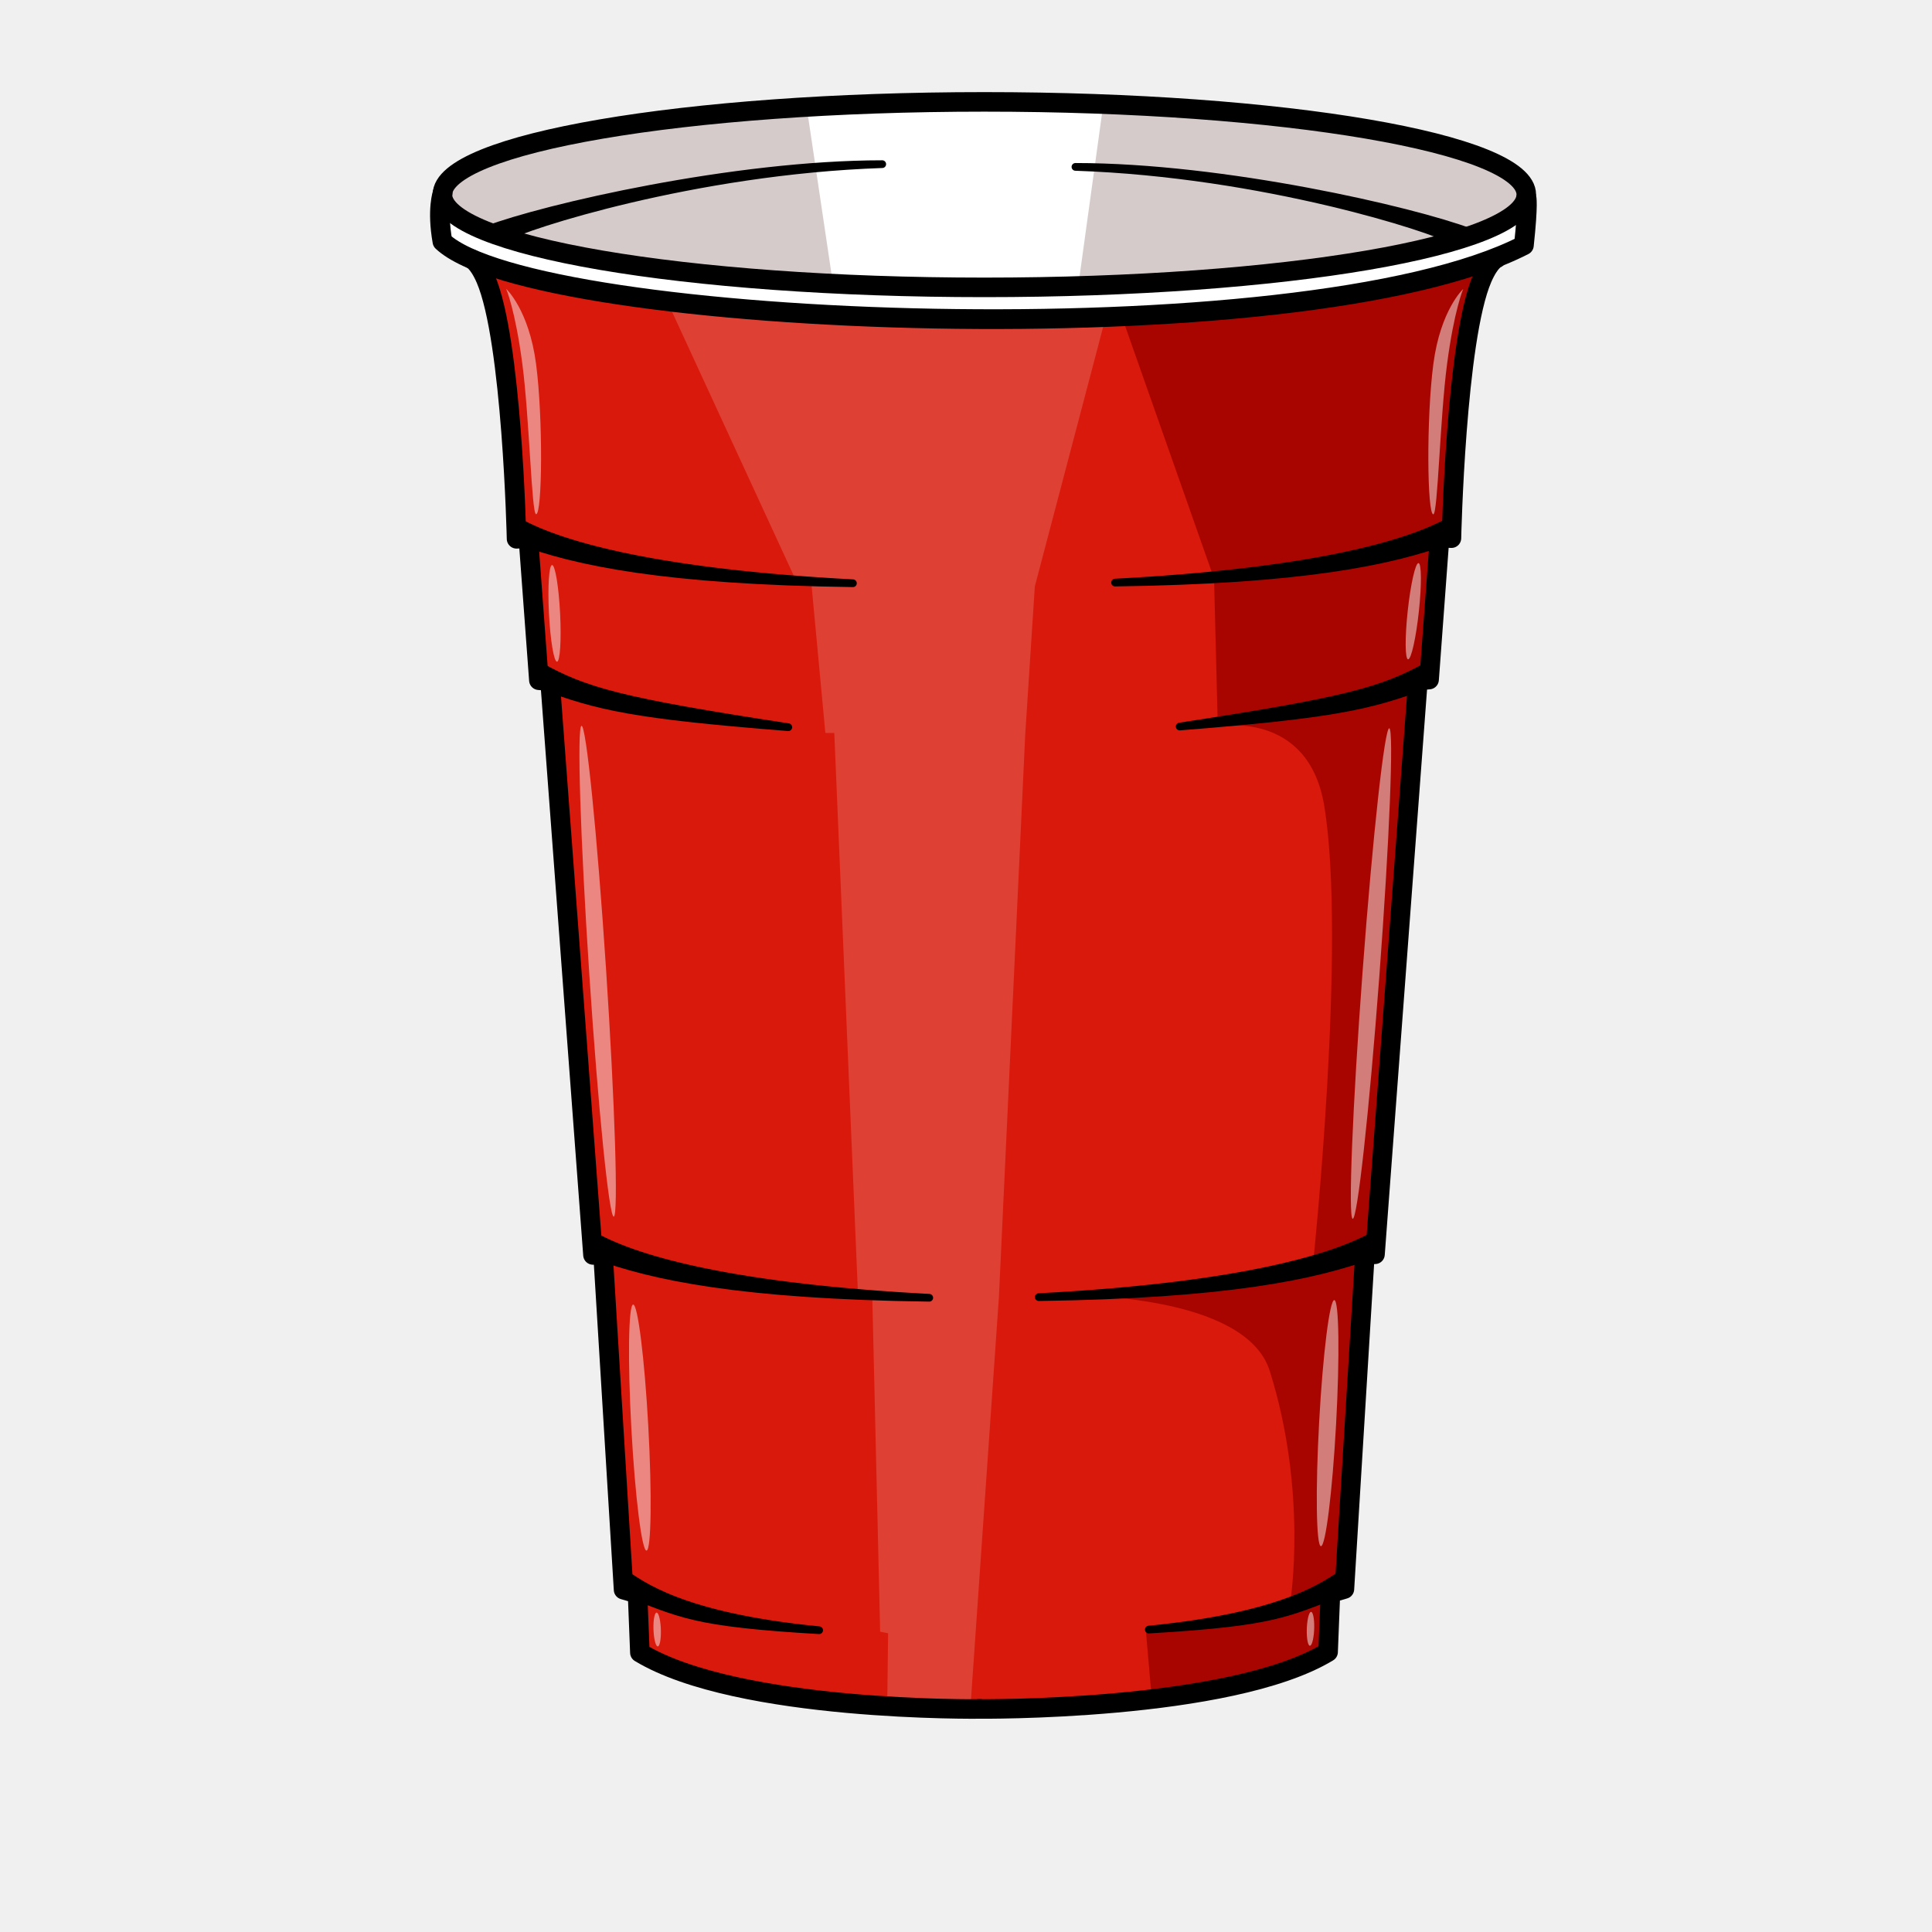
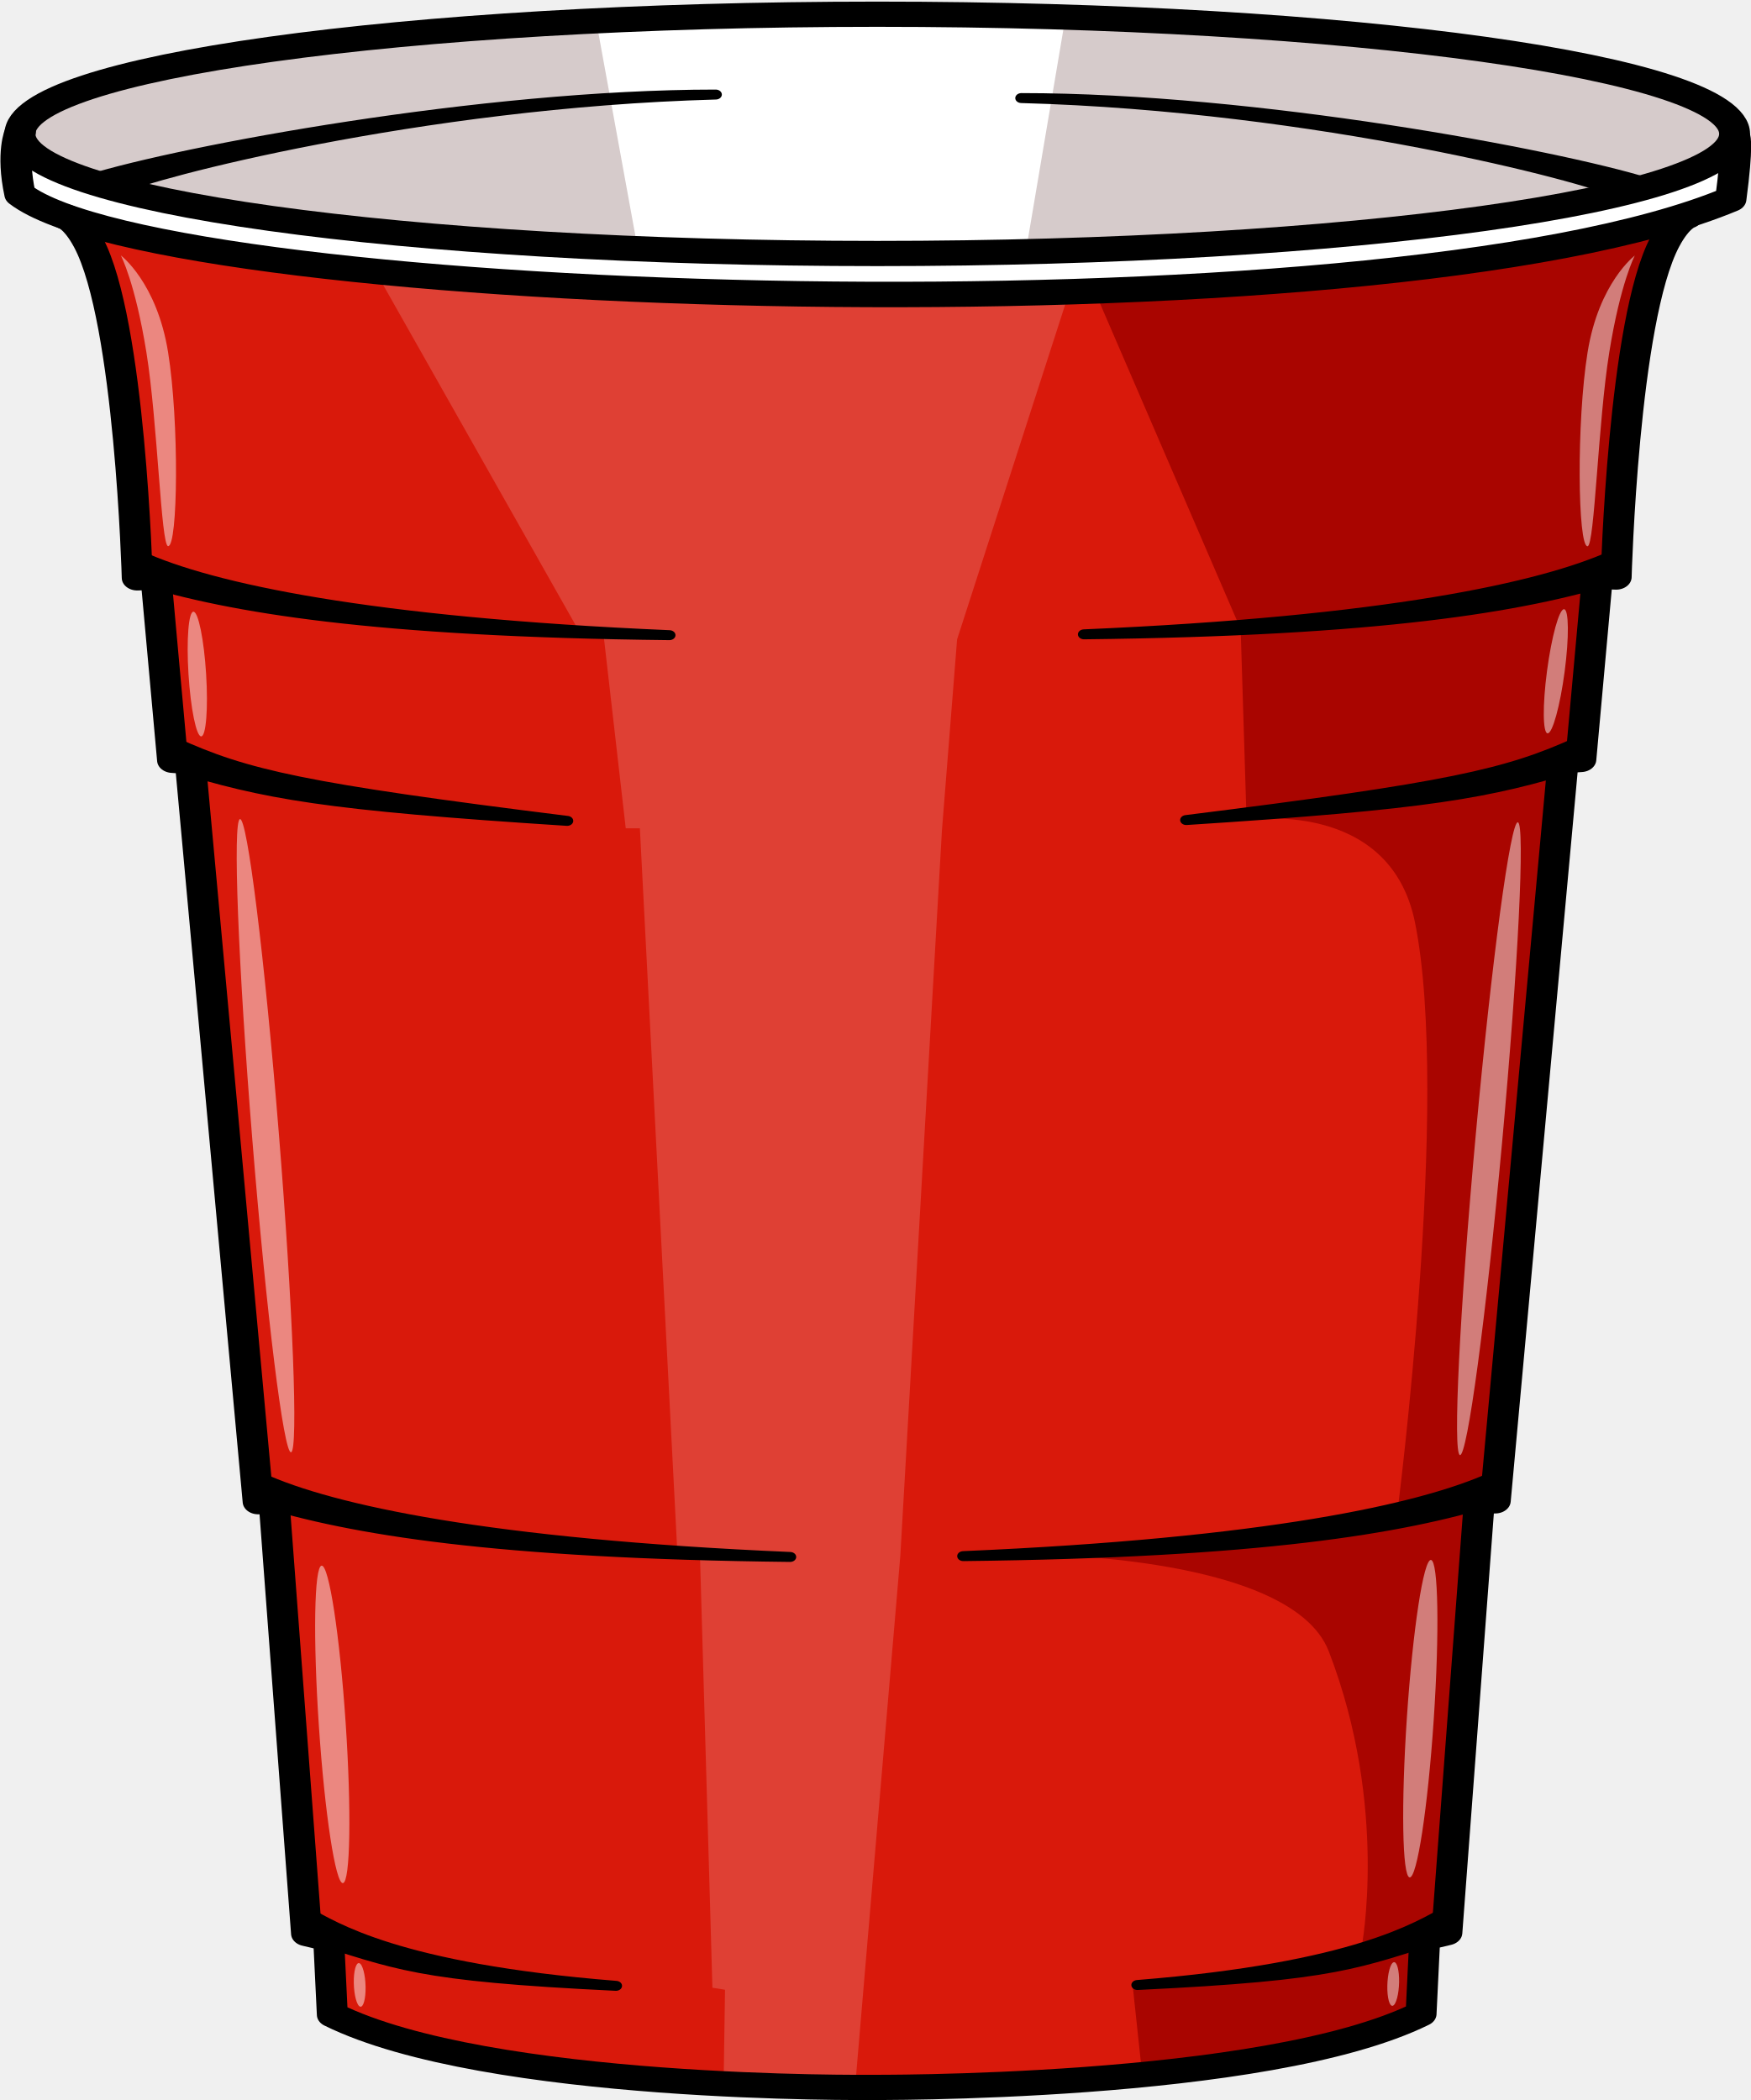
- <svg xmlns="http://www.w3.org/2000/svg" xmlns:ns1="http://vectornator.io" style="fill-rule:evenodd;clip-rule:evenodd;stroke-linecap:round;stroke-linejoin:round;" xml:space="preserve" version="1.1" viewBox="0 0 1024 1024" height="300" width="300">
-   <defs />
-   <g id="Layer 2" ns1:layerName="Layer 2">
-     <path d="M252.072+139.081C273.294+183.111+272.84+280.992+272.84+280.992L279.601+285.624L283.451+353.013L290.912+362.399L312.395+657.798L319.151+667.69L329.043+839.48L337.488+844.788L338.453+875.43C338.453+875.43+383.739+901.29+521.289+904.259C678.6+907.654+703.6+873.452+703.6+873.452L702.354+847.703L712.321+838.151L721.873+670.784L729.281+661.395L750.477+367.79L757.542+357.584L763.037+291.248L768.533+279.865C768.533+279.865+770.495+177.025+790.6+133.35C790.6+133.35+728.999+174.562+517.137+170.34C306.644+166.145+252.072+139.081+252.072+139.081Z" opacity="1" fill="#d9190b" />
-     <path d="M820.938+479.871" opacity="1" fill="#d9190b" />
+ <svg xmlns="http://www.w3.org/2000/svg" xmlns:ns1="http://vectornator.io" style="clip-rule:evenodd;fill-rule:evenodd;stroke-linecap:round;stroke-linejoin:round" xml:space="preserve" version="1.1" viewBox="0 0 3413.333 4096" height="1200" width="1000" id="svg78">
+   <defs id="defs4" />
+   <g id="Layer 2" ns1:layerName="Layer 2" transform="matrix(5.820167,0,0,4.747307,-1325.869,-228.6217)">
+     <path d="m 252.072,139.081 c 21.222,44.03 20.768,141.911 20.768,141.911 l 6.761,4.632 3.85,67.389 7.461,9.386 21.483,295.399 6.756,9.892 9.892,171.79 8.445,5.308 0.965,30.642 c 0,0 45.286,25.86 182.836,28.829 C 678.6,907.654 703.6,873.452 703.6,873.452 l -1.246,-25.749 9.967,-9.552 9.552,-167.367 7.408,-9.389 21.196,-293.605 7.065,-10.206 5.495,-66.336 5.496,-11.383 c 0,0 1.962,-102.84 22.067,-146.515 0,0 -61.601,41.212 -273.463,36.99 -210.493,-4.195 -265.065,-31.259 -265.065,-31.259 z" id="path6" style="opacity:1;fill:#d9190b" />
+     <path d="M 820.938,479.871" id="path8" style="opacity:1;fill:#d9190b" />
  </g>
-   <g id="Layer 3" ns1:layerName="Layer 3">
-     <path d="M595.865+171.438L643.479+306.663L645.456+385.067C645.456+385.067+693.414+375.835+701.877+427.126C713.863+499.773+695.978+669.478+695.978+669.478C642.59+687.95+567.296+686.626+567.296+686.626C567.296+686.626+660.037+685.413+673+726.622C693.166+790.727+683.952+848.515+683.952+848.515C664.166+860.327+607.361+864.632+607.361+864.632L610.371+899.239C610.371+899.239+685.008+896.565+702.045+875.179C706.854+869.143+704.07+849.655+704.07+849.655C704.07+849.655+716.073+831.045+713.35+837.127C710.627+843.209+722.63+668.462+722.63+668.462L729.59+661.27L750.224+363.375L758.831+355.375L762.979+284.067L769.12+277.746C769.12+277.746+773.41+170.526+788.227+140.489" opacity="1" fill="#a90500" />
+   <g id="Layer 3" ns1:layerName="Layer 3" transform="matrix(5.820167,0,0,4.747307,-1325.869,-228.6217)">
+     <path d="m 595.865,171.438 47.614,135.225 1.977,78.404 c 0,0 47.958,-9.232 56.421,42.059 11.986,72.647 -5.899,242.352 -5.899,242.352 -53.388,18.472 -128.682,17.148 -128.682,17.148 0,0 92.741,-1.213 105.704,39.996 20.166,64.105 10.952,121.893 10.952,121.893 -19.786,11.812 -76.591,16.117 -76.591,16.117 l 3.01,34.607 c 0,0 74.637,-2.674 91.674,-24.06 4.809,-6.036 2.025,-25.524 2.025,-25.524 0,0 12.003,-18.61 9.28,-12.528 -2.723,6.082 9.28,-168.665 9.28,-168.665 l 6.96,-7.192 20.634,-297.895 8.607,-8 4.148,-71.308 6.141,-6.321 c 0,0 4.29,-107.22 19.107,-137.257" id="path11" style="opacity:1;fill:#a90500" />
  </g>
-   <g id="Layer 4" ns1:layerName="Layer 4">
-     <path d="M334.642+757.276C332.668+721.26+333.076+691.777+335.552+691.424C338.029+691.071+341.637+719.98+343.611+755.996C345.585+792.011+345.178+821.494+342.701+821.848C340.224+822.201+336.617+793.291+334.642+757.276Z" opacity="0.477" fill="#ffffff" />
-     <path d="M708.147+754.934C710.121+718.918+709.714+689.435+707.237+689.082C704.76+688.729+701.153+717.639+699.178+753.654C697.204+789.67+697.612+819.152+700.088+819.506C702.565+819.859+706.173+790.949+708.147+754.934Z" opacity="0.477" fill="#ffffff" />
-     <path d="M312.332+516.213C307.597+444.377+305.743+385.493+308.191+384.692C310.639+383.892+316.461+441.478+321.196+513.314C325.93+585.151+327.784+644.035+325.337+644.836C322.889+645.636+317.067+588.05+312.332+516.213Z" opacity="0.477" fill="#ffffff" />
-     <path d="M731.07+517.487C736.437+445.695+738.81+386.829+736.369+386.007C733.929+385.185+727.599+442.718+722.232+514.51C716.865+586.302+714.493+645.167+716.933+645.989C719.374+646.812+725.703+589.279+731.07+517.487Z" opacity="0.477" fill="#ffffff" />
-     <path d="M290.956+325.061C290.241+310.914+290.984+299.46+292.616+299.478C294.248+299.496+296.151+310.98+296.866+325.127C297.582+339.274+296.838+350.728+295.206+350.71C293.574+350.692+291.671+339.209+290.956+325.061Z" opacity="0.477" fill="#ffffff" />
-     <path d="M752.023+324.091C753.542+310.007+753.451+298.529+751.82+298.454C750.19+298.38+747.637+309.736+746.118+323.82C744.599+337.904+744.69+349.381+746.32+349.456C747.951+349.531+750.504+338.174+752.023+324.091Z" opacity="0.477" fill="#ffffff" />
-     <path d="M346.343+862.934C346.266+858+347.086+854.333+348.176+854.743C349.266+855.154+350.212+859.486+350.289+864.419C350.366+869.353+349.546+873.02+348.456+872.61C347.366+872.2+346.42+867.868+346.343+862.934Z" opacity="0.477" fill="#ffffff" />
-     <path d="M696.561+862.562C696.638+857.628+695.818+853.961+694.728+854.371C693.639+854.781+692.693+859.113+692.615+864.047C692.538+868.981+693.359+872.648+694.448+872.238C695.538+871.827+696.484+867.495+696.561+862.562Z" opacity="0.477" fill="#ffffff" />
-     <path d="M276.853+192.883C280.618+221.554+281.765+272.354+284.124+272.543C287.425+272.807+287.886+221.549+284.121+192.878C280.356+164.207+268.292+153.103+268.292+153.103C268.292+153.103+273.088+164.211+276.853+192.883Z" opacity="0.477" fill="#ffffff" />
-     <path d="M766.974+192.934C763.209+221.606+762.063+272.406+759.703+272.595C756.402+272.859+755.941+221.601+759.706+192.93C763.471+164.259+775.535+153.154+775.535+153.154C775.535+153.154+770.739+164.263+766.974+192.934Z" opacity="0.477" fill="#ffffff" />
-     <path d="M354.226+160.973L422.118+308.186L430.012+308.863L437.455+388.48L442.191+388.48L454.747+686.035L462.321+687.052L466.497+864.828L470.717+865.672L470.295+899.853L514.364+904.708L529.45+687.359L543.39+389.376L548.472+310.854L585.654+169.625L354.226+160.973Z" opacity="0.171" fill="#ffffff" />
+   <g id="Layer 4" ns1:layerName="Layer 4" transform="matrix(5.820167,0,0,4.747307,-1325.869,-228.6217)">
+     <path d="m 334.642,757.276 c -1.974,-36.016 -1.566,-65.499 0.91,-65.852 2.477,-0.353 6.085,28.556 8.059,64.572 1.974,36.015 1.567,65.498 -0.91,65.852 -2.477,0.353 -6.084,-28.557 -8.059,-64.572 z" id="path14" style="opacity:0.477;fill:#ffffff" />
+     <path d="m 708.147,754.934 c 1.974,-36.016 1.567,-65.499 -0.91,-65.852 -2.477,-0.353 -6.084,28.557 -8.059,64.572 -1.974,36.016 -1.566,65.498 0.91,65.852 2.477,0.353 6.085,-28.557 8.059,-64.572 z" id="path16" style="opacity:0.477;fill:#ffffff" />
+     <path d="m 312.332,516.213 c -4.735,-71.836 -6.589,-130.72 -4.141,-131.521 2.448,-0.8 8.27,56.786 13.005,128.622 4.734,71.837 6.588,130.721 4.141,131.522 -2.448,0.8 -8.27,-56.786 -13.005,-128.623 z" id="path18" style="opacity:0.477;fill:#ffffff" />
+     <path d="m 731.07,517.487 c 5.367,-71.792 7.74,-130.658 5.299,-131.48 -2.44,-0.822 -8.77,56.711 -14.137,128.503 -5.367,71.792 -7.739,130.657 -5.299,131.479 2.441,0.823 8.77,-56.71 14.137,-128.502 z" id="path20" style="opacity:0.477;fill:#ffffff" />
+     <path d="m 290.956,325.061 c -0.715,-14.147 0.028,-25.601 1.66,-25.583 1.632,0.018 3.535,11.502 4.25,25.649 0.716,14.147 -0.028,25.601 -1.66,25.583 -1.632,-0.018 -3.535,-11.501 -4.25,-25.649 z" id="path22" style="opacity:0.477;fill:#ffffff" />
+     <path d="m 752.023,324.091 c 1.519,-14.084 1.428,-25.562 -0.203,-25.637 -1.63,-0.074 -4.183,11.282 -5.702,25.366 -1.519,14.084 -1.428,25.561 0.202,25.636 1.631,0.075 4.184,-11.282 5.703,-25.365 z" id="path24" style="opacity:0.477;fill:#ffffff" />
+     <path d="m 346.343,862.934 c -0.077,-4.934 0.743,-8.601 1.833,-8.191 1.09,0.411 2.036,4.743 2.113,9.676 0.077,4.934 -0.743,8.601 -1.833,8.191 -1.09,-0.41 -2.036,-4.742 -2.113,-9.676 z" id="path26" style="opacity:0.477;fill:#ffffff" />
+     <path d="m 696.561,862.562 c 0.077,-4.934 -0.743,-8.601 -1.833,-8.191 -1.089,0.41 -2.035,4.742 -2.113,9.676 -0.077,4.934 0.744,8.601 1.833,8.191 1.09,-0.411 2.036,-4.743 2.113,-9.676 z" id="path28" style="opacity:0.477;fill:#ffffff" />
+     <path d="m 276.853,192.883 c 3.765,28.671 4.912,79.471 7.271,79.66 3.301,0.264 3.762,-50.994 -0.003,-79.665 -3.765,-28.671 -15.829,-39.775 -15.829,-39.775 0,0 4.796,11.108 8.561,39.78 z" id="path30" style="opacity:0.477;fill:#ffffff" />
+     <path d="m 766.974,192.934 c -3.765,28.672 -4.911,79.472 -7.271,79.661 -3.301,0.264 -3.762,-50.994 0.003,-79.665 3.765,-28.671 15.829,-39.776 15.829,-39.776 0,0 -4.796,11.109 -8.561,39.78 z" id="path32" style="opacity:0.477;fill:#ffffff" />
+     <path d="m 354.226,160.973 67.892,147.213 7.894,0.677 7.443,79.617 h 4.736 l 12.556,297.555 7.574,1.017 4.176,177.776 4.22,0.844 -0.422,34.181 44.069,4.855 15.086,-217.349 13.94,-297.983 5.082,-78.522 37.182,-141.229 z" id="path34" style="opacity:0.171;fill:#ffffff" />
  </g>
-   <g id="Layer 5" ns1:layerName="Layer 5">
-     <path d="M234.237+128.907L235.272+108.736C235.272+108.736+260.614+150.112+529.554+150.629C770.611+151.092+809.356+110.288+809.356+110.288L808.839+126.321C808.839+126.321+745.747+175.055+532.658+171.834C293.197+168.213+234.237+128.907+234.237+128.907Z" opacity="1" fill="#ffffff" />
+   <g id="Layer 5" ns1:layerName="Layer 5" transform="matrix(5.820167,0,0,4.747307,-1325.869,-228.6217)">
+     <path d="m 234.237,128.907 1.035,-20.171 c 0,0 25.342,41.376 294.282,41.893 241.057,0.463 279.802,-40.341 279.802,-40.341 l -0.517,16.033 c 0,0 -63.092,48.734 -276.181,45.513 -239.461,-3.621 -298.421,-42.927 -298.421,-42.927 z" id="path37" style="opacity:1;fill:#ffffff" />
  </g>
-   <g id="Layer 6" ns1:layerName="Layer 6">
-     <path d="M522.678+55.17C522.678+55.17+238.874+57.174+239.216+101.238C239.561+145.677+528.319+148.717+528.319+148.717C528.319+148.717+815.973+150.289+807.56+102.219C799.659+57.069+522.678+55.17+522.678+55.17Z" opacity="1" fill="#ffffff" />
-     <path d="M427.487+56.274C427.487+56.274+232.843+58.748+236.478+101.558C239.542+137.649+441.106+147.863+441.106+147.863L427.487+56.274Z" opacity="1" fill="#d6cbcb" />
-     <path d="M571.746+149.707C571.746+149.707+809.855+144.147+806.221+101.337C803.156+65.246+584.166+59.658+584.166+59.658L571.746+149.707Z" opacity="1" fill="#d6cbcb" />
-     <path d="M700.894-155.699" opacity="1" fill="#ffffff" />
+   <g id="Layer 6" ns1:layerName="Layer 6" transform="matrix(5.820167,0,0,4.747307,-1325.869,-228.6217)">
+     <path d="m 522.678,55.17 c 0,0 -283.804,2.004 -283.462,46.068 0.345,44.439 289.103,47.479 289.103,47.479 0,0 287.654,1.572 279.241,-46.498 C 799.659,57.069 522.678,55.17 522.678,55.17 Z" id="path40" style="opacity:1;fill:#ffffff" />
+     <path d="m 427.487,56.274 c 0,0 -194.644,2.474 -191.009,45.284 3.064,36.091 204.628,46.305 204.628,46.305 z" id="path42" style="opacity:1;fill:#d6cbcb" />
+     <path d="m 571.746,149.707 c 0,0 238.109,-5.56 234.475,-48.37 C 803.156,65.246 584.166,59.658 584.166,59.658 Z" id="path44" style="opacity:1;fill:#d6cbcb" />
+     <path d="M 700.894,-155.699" id="path46" style="opacity:1;fill:#ffffff" />
  </g>
-   <g id="Layer 1" ns1:layerName="Layer 1">
-     <path stroke="#000000" stroke-width="10.36" d="M234.5+103.156C234.5+76.008+363.099+54+521.734+54C680.368+54+808.967+76.008+808.967+103.156C808.967+130.304+680.368+152.312+521.734+152.312C363.099+152.312+234.5+130.304+234.5+103.156Z" fill="none" stroke-linecap="round" opacity="1" stroke-linejoin="round" />
-     <path stroke="#000000" stroke-width="10.46" d="M234.606+102.312C234.606+102.312+231.47+110.849+234.5+128C283.758+174.175+690.279+190.167+807.691+129.988C810.122+107.52+809.029+104.543+809.029+104.543" fill="none" stroke-linecap="round" opacity="1" stroke-linejoin="round" />
-     <path stroke="#000000" stroke-width="10.36" d="M249.843+137.279C249.843+137.279+253.352+138.378+257.434+147.789C271.447+180.096+273.782+285.582+273.782+285.582L280.057+285.305L285.62+360.538L291.543+361.042L314.29+665.141L319.648+665.289L330.505+842.575L337.916+844.736L339.151+875.924C391.392+907.525+519.64+905.779+519.64+905.779" fill="none" stroke-linecap="round" opacity="1" stroke-linejoin="round" />
-     <path stroke="#000000" stroke-width="4.09" d="M274.714+276.545C298.416+289.815+351.359+303.829+452.074+309.124C353.025+307.786+305.182+297.932+274.505+286.334" fill="#000000" stroke-linecap="butt" opacity="1" stroke-linejoin="round" />
-     <path stroke="#000000" stroke-width="4.09" d="M286.377+353.19C310.079+366.46+329.435+371.91+417.819+385.425C336.3+378.99+316.846+374.577+286.169+362.979" fill="#000000" stroke-linecap="butt" opacity="1" stroke-linejoin="round" />
-     <path stroke="#000000" stroke-width="4.09" d="M315.16+655.267C338.862+668.538+391.805+682.551+492.521+687.847C393.472+686.509+345.628+676.655+314.952+665.056" fill="#000000" stroke-linecap="butt" opacity="1" stroke-linejoin="round" />
-     <path stroke="#000000" stroke-width="4.09" d="M330.834+833.949C339.455+839.446+360.336+856.847+434.167+864.056C366.551+860.078+361.302+855.336+330.626+843.738" fill="#000000" stroke-linecap="butt" opacity="1" stroke-linejoin="round" />
-     <path stroke="#000000" stroke-width="4.09" d="M268.567+125.545C277.189+120.048+367.662+90.384+467.608+87.004C388.906+87.004+288.775+110.166+258.098+121.764" fill="#000000" stroke-linecap="butt" opacity="1" stroke-linejoin="round" />
-     <path stroke="#000000" stroke-width="4.09" d="M769.049+126.993C760.428+121.497+669.955+91.832+570.008+88.453C648.71+88.453+748.842+111.614+779.519+123.213" fill="#000000" stroke-linecap="butt" opacity="1" stroke-linejoin="round" />
-     <path stroke="#000000" stroke-width="10.36" d="M793.228+136.935C793.228+136.935+789.719+138.034+785.638+147.445C771.625+179.753+769.289+285.239+769.289+285.239L763.014+284.961L757.451+360.194L751.528+360.698L728.781+664.797L723.424+664.946L712.566+842.231L705.156+844.393L703.92+875.581C651.679+907.182+518.576+905.779+518.576+905.779" fill="none" stroke-linecap="round" opacity="1" stroke-linejoin="round" />
-     <path stroke="#000000" stroke-width="4.09" d="M768.357+276.201C744.655+289.471+691.712+303.485+590.997+308.78C690.046+307.442+737.889+297.588+768.566+285.99" fill="#000000" stroke-linecap="butt" opacity="1" stroke-linejoin="round" />
-     <path stroke="#000000" stroke-width="4.09" d="M756.694+352.846C732.992+366.117+713.636+371.567+625.252+385.082C706.771+378.646+726.226+374.234+756.902+362.635" fill="#000000" stroke-linecap="butt" opacity="1" stroke-linejoin="round" />
-     <path stroke="#000000" stroke-width="4.09" d="M727.911+654.924C704.209+668.194+651.266+682.208+550.551+687.503C649.6+686.165+697.443+676.311+728.119+664.713" fill="#000000" stroke-linecap="butt" opacity="1" stroke-linejoin="round" />
-     <path stroke="#000000" stroke-width="4.09" d="M712.237+833.605C703.616+839.102+682.735+856.503+608.904+863.712C676.52+859.735+681.769+854.993+712.446+843.394" fill="#000000" stroke-linecap="butt" opacity="1" stroke-linejoin="round" />
+   <g id="Layer 1" ns1:layerName="Layer 1" transform="matrix(5.820167,0,0,4.747307,-1325.869,-228.6217)">
+     <path d="M 234.5,103.156 C 234.5,76.008 363.099,54 521.734,54 c 158.634,0 287.233,22.008 287.233,49.156 0,27.148 -128.599,49.156 -287.233,49.156 -158.635,0 -287.234,-22.008 -287.234,-49.156 z" id="path49" style="opacity:1;fill:none;stroke:#000000;stroke-width:10.36;stroke-linecap:round;stroke-linejoin:round" />
+     <path d="m 234.606,102.312 c 0,0 -3.136,8.537 -0.106,25.688 49.258,46.175 455.779,62.167 573.191,1.988 2.431,-22.468 1.338,-25.445 1.338,-25.445" id="path51" style="opacity:1;fill:none;stroke:#000000;stroke-width:10.46;stroke-linecap:round;stroke-linejoin:round" />
+     <path d="m 249.843,137.279 c 0,0 3.509,1.099 7.591,10.51 14.013,32.307 16.348,137.793 16.348,137.793 l 6.275,-0.277 5.563,75.233 5.923,0.504 22.747,304.099 5.358,0.148 10.857,177.286 7.411,2.161 1.235,31.188 c 52.241,31.601 180.489,29.855 180.489,29.855" id="path53" style="opacity:1;fill:none;stroke:#000000;stroke-width:10.36;stroke-linecap:round;stroke-linejoin:round" />
+     <path d="m 274.714,276.545 c 23.702,13.27 76.645,27.284 177.36,32.579 -99.049,-1.338 -146.892,-11.192 -177.569,-22.79" id="path55" style="opacity:1;fill:#000000;stroke:#000000;stroke-width:4.09;stroke-linecap:butt;stroke-linejoin:round" />
+     <path d="m 286.377,353.19 c 23.702,13.27 43.058,18.72 131.442,32.235 C 336.3,378.99 316.846,374.577 286.169,362.979" id="path57" style="opacity:1;fill:#000000;stroke:#000000;stroke-width:4.09;stroke-linecap:butt;stroke-linejoin:round" />
+     <path d="m 315.16,655.267 c 23.702,13.271 76.645,27.284 177.361,32.58 -99.049,-1.338 -146.893,-11.192 -177.569,-22.791" id="path59" style="opacity:1;fill:#000000;stroke:#000000;stroke-width:4.09;stroke-linecap:butt;stroke-linejoin:round" />
+     <path d="m 330.834,833.949 c 8.621,5.497 29.502,22.898 103.333,30.107 -67.616,-3.978 -72.865,-8.72 -103.541,-20.318" id="path61" style="opacity:1;fill:#000000;stroke:#000000;stroke-width:4.09;stroke-linecap:butt;stroke-linejoin:round" />
+     <path d="m 268.567,125.545 c 8.622,-5.497 99.095,-35.161 199.041,-38.541 -78.702,0 -178.833,23.162 -209.51,34.76" id="path63" style="opacity:1;fill:#000000;stroke:#000000;stroke-width:4.09;stroke-linecap:butt;stroke-linejoin:round" />
+     <path d="m 769.049,126.993 c -8.621,-5.496 -99.094,-35.161 -199.041,-38.541 78.702,0 178.834,23.162 209.511,34.761" id="path65" style="opacity:1;fill:#000000;stroke:#000000;stroke-width:4.09;stroke-linecap:butt;stroke-linejoin:round" />
+     <path d="m 793.228,136.935 c 0,0 -3.509,1.099 -7.59,10.51 -14.013,32.308 -16.349,137.794 -16.349,137.794 l -6.275,-0.278 -5.563,75.233 -5.923,0.504 -22.747,304.099 -5.357,0.149 -10.858,177.285 -7.41,2.162 -1.236,31.188 c -52.241,31.601 -185.344,30.198 -185.344,30.198" id="path67" style="opacity:1;fill:none;stroke:#000000;stroke-width:10.36;stroke-linecap:round;stroke-linejoin:round" />
+     <path d="m 768.357,276.201 c -23.702,13.27 -76.645,27.284 -177.36,32.579 99.049,-1.338 146.892,-11.192 177.569,-22.79" id="path69" style="opacity:1;fill:#000000;stroke:#000000;stroke-width:4.09;stroke-linecap:butt;stroke-linejoin:round" />
+     <path d="m 756.694,352.846 c -23.702,13.271 -43.058,18.721 -131.442,32.236 81.519,-6.436 100.974,-10.848 131.65,-22.447" id="path71" style="opacity:1;fill:#000000;stroke:#000000;stroke-width:4.09;stroke-linecap:butt;stroke-linejoin:round" />
+     <path d="m 727.911,654.924 c -23.702,13.27 -76.645,27.284 -177.36,32.579 99.049,-1.338 146.892,-11.192 177.568,-22.79" id="path73" style="opacity:1;fill:#000000;stroke:#000000;stroke-width:4.09;stroke-linecap:butt;stroke-linejoin:round" />
+     <path d="m 712.237,833.605 c -8.621,5.497 -29.502,22.898 -103.333,30.107 67.616,-3.977 72.865,-8.719 103.542,-20.318" id="path75" style="opacity:1;fill:#000000;stroke:#000000;stroke-width:4.09;stroke-linecap:butt;stroke-linejoin:round" />
  </g>
</svg>
